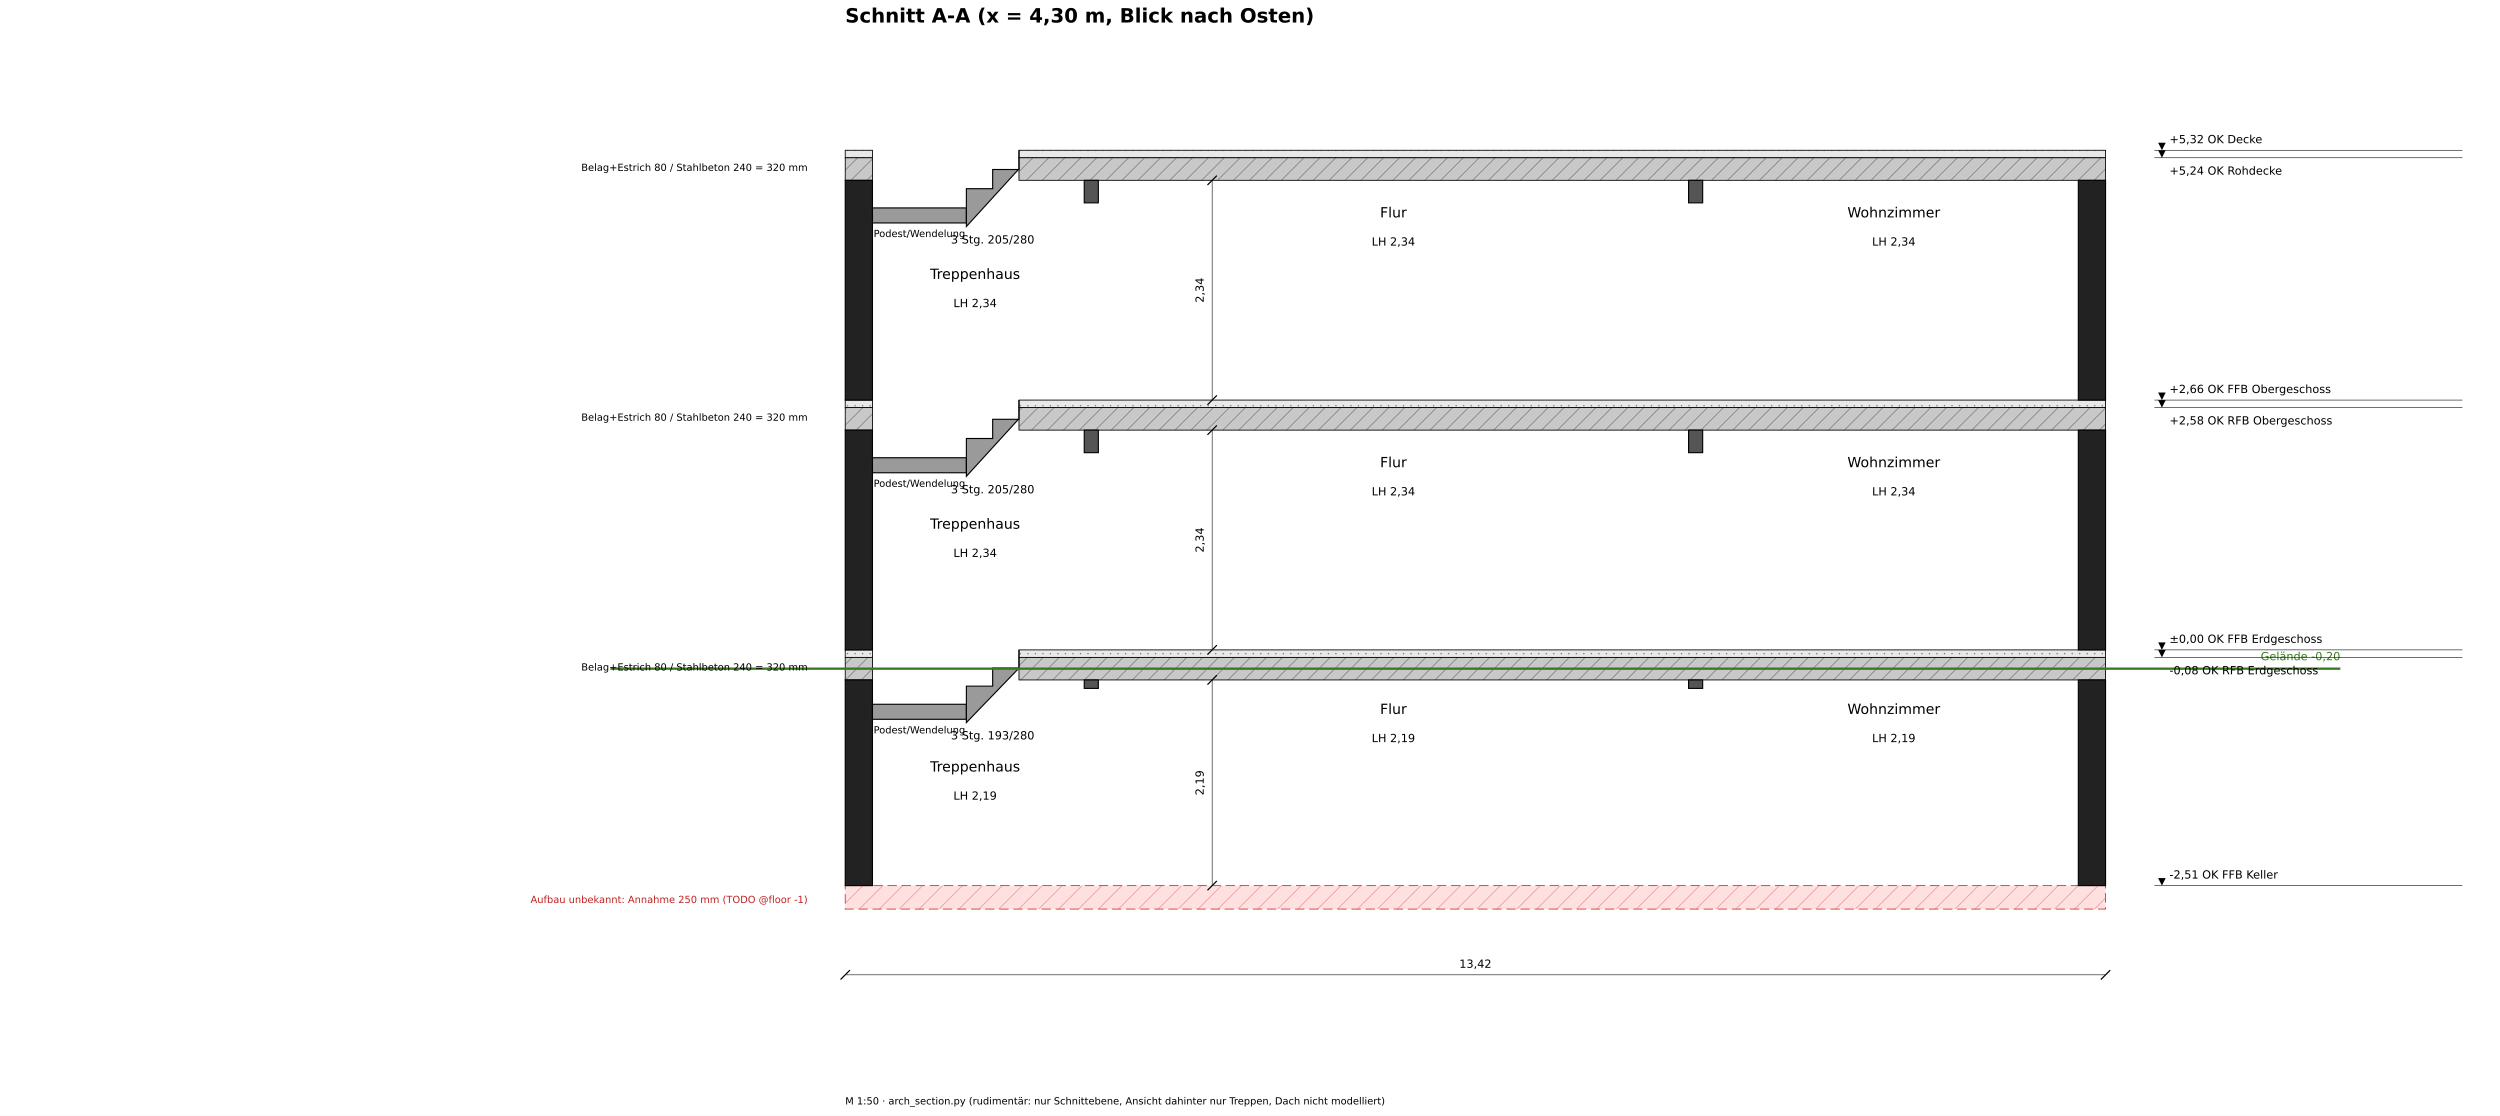
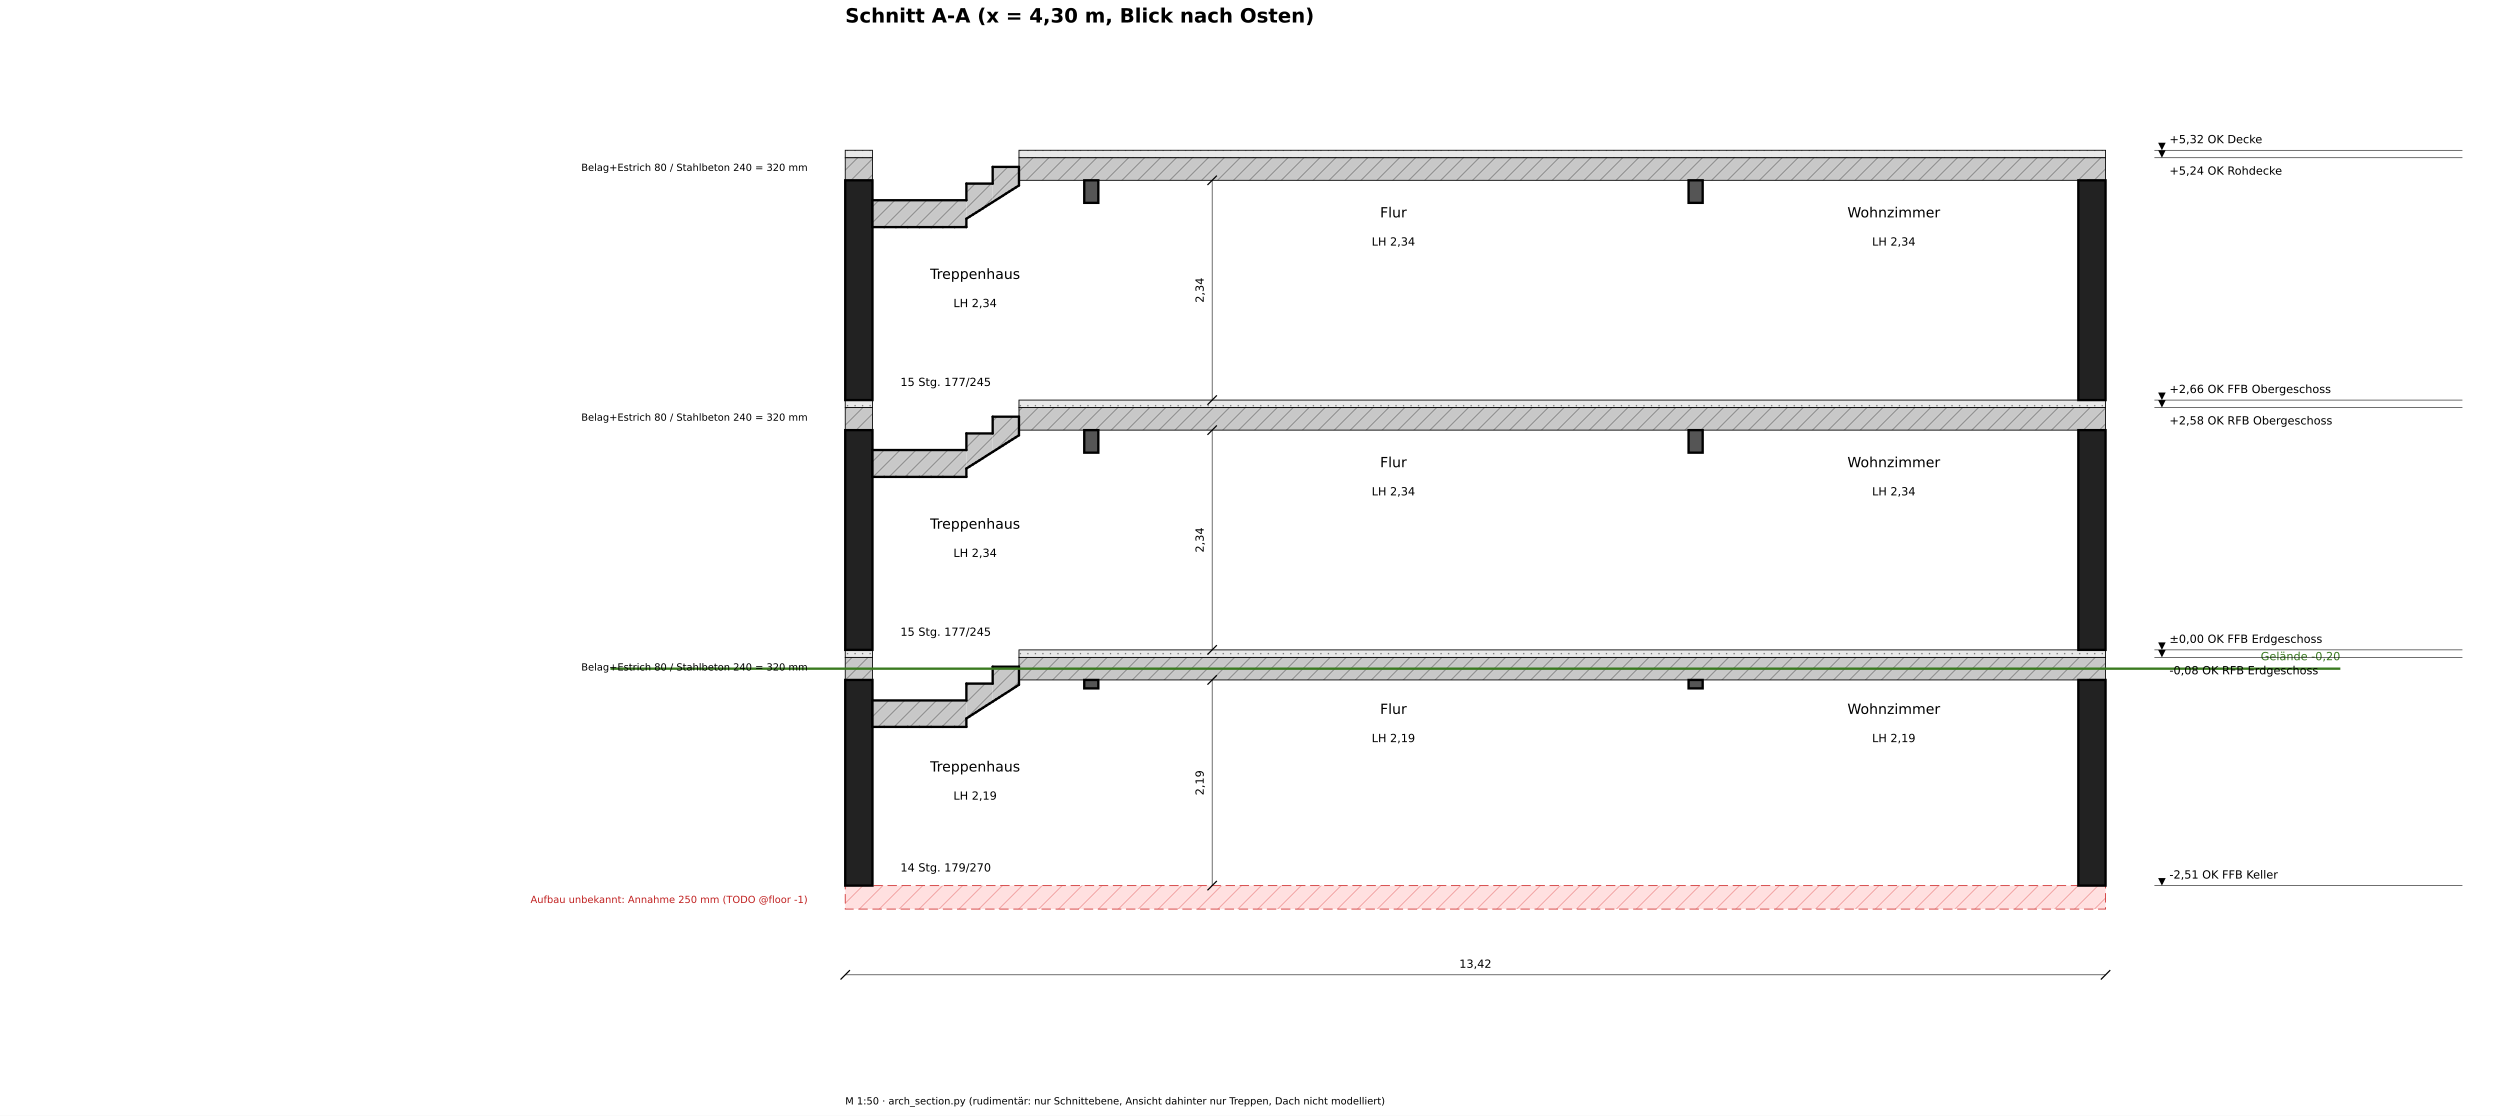
<svg xmlns="http://www.w3.org/2000/svg" width="532.4mm" height="237.6mm" viewBox="-9145 -6920 26620 11880" font-family="DejaVu Sans, sans-serif">
  <defs>
    <pattern id="concrete" patternUnits="userSpaceOnUse" width="120" height="120" patternTransform="rotate(45)">
      <rect width="120" height="120" fill="#c8c8c8" />
      <line x1="0" y1="0" x2="0" y2="120" stroke="#555" stroke-width="10" />
    </pattern>
    <pattern id="screed" patternUnits="userSpaceOnUse" width="80" height="80">
      <rect width="80" height="80" fill="#e8e8e8" />
      <circle cx="40" cy="40" r="8" fill="#777" />
    </pattern>
    <pattern id="insulation" patternUnits="userSpaceOnUse" width="120" height="60">
      <rect width="120" height="60" fill="#fff6d0" />
      <path d="M0 60 L30 0 L60 60 L90 0 L120 60" fill="none" stroke="#a08020" stroke-width="6" />
    </pattern>
    <pattern id="wood" patternUnits="userSpaceOnUse" width="200" height="40">
      <rect width="200" height="40" fill="#e9cf9f" />
      <line x1="0" y1="20" x2="200" y2="20" stroke="#8a6a30" stroke-width="5" />
    </pattern>
    <pattern id="plaster" patternUnits="userSpaceOnUse" width="50" height="50">
      <rect width="50" height="50" fill="#f7f7f7" />
    </pattern>
    <pattern id="todo" patternUnits="userSpaceOnUse" width="150" height="150" patternTransform="rotate(45)">
      <rect width="150" height="150" fill="#ffe0e0" />
      <line x1="0" y1="0" x2="0" y2="150" stroke="#e05050" stroke-width="8" />
    </pattern>
  </defs>
  <rect x="-9145.0" y="-6920" width="26620.0" height="11880" fill="white" />
  <rect x="-145" y="2510" width="13420" height="250" fill="url(#todo)" stroke="#d03030" stroke-width="9" stroke-dasharray="100 50" />
  <rect x="-145" y="0" width="290" height="80" fill="url(#screed)" stroke="#000" stroke-width="9" />
  <rect x="1705" y="0" width="11570" height="80" fill="url(#screed)" stroke="#000" stroke-width="9" />
  <rect x="-145" y="80" width="290" height="240" fill="url(#concrete)" stroke="#000" stroke-width="9" />
  <rect x="1705" y="80" width="11570" height="240" fill="url(#concrete)" stroke="#000" stroke-width="9" />
  <rect x="-145" y="-2660" width="290" height="80" fill="url(#screed)" stroke="#000" stroke-width="9" />
  <rect x="1705" y="-2660" width="11570" height="80" fill="url(#screed)" stroke="#000" stroke-width="9" />
  <rect x="-145" y="-2580" width="290" height="240" fill="url(#concrete)" stroke="#000" stroke-width="9" />
  <rect x="1705" y="-2580" width="11570" height="240" fill="url(#concrete)" stroke="#000" stroke-width="9" />
  <rect x="-145" y="-5320" width="290" height="80" fill="url(#screed)" stroke="#000" stroke-width="9" />
  <rect x="1705" y="-5320" width="11570" height="80" fill="url(#screed)" stroke="#000" stroke-width="9" />
  <rect x="-145" y="-5240" width="290" height="240" fill="url(#concrete)" stroke="#000" stroke-width="9" />
  <rect x="1705" y="-5240" width="11570" height="240" fill="url(#concrete)" stroke="#000" stroke-width="9" />
-   <rect x="-145" y="320" width="290" height="2190" fill="#222" stroke="#000" stroke-width="12" />
-   <rect x="2400" y="320" width="150" height="90" fill="#555" stroke="#000" stroke-width="12" />
-   <rect x="8835" y="320" width="150" height="90" fill="#555" stroke="#000" stroke-width="12" />
-   <rect x="12985" y="320" width="290" height="2190" fill="#222" stroke="#000" stroke-width="12" />
-   <rect x="-145" y="-2340" width="290" height="2340" fill="#222" stroke="#000" stroke-width="12" />
-   <rect x="2400" y="-2340" width="150" height="240" fill="#555" stroke="#000" stroke-width="12" />
-   <rect x="8835" y="-2340" width="150" height="240" fill="#555" stroke="#000" stroke-width="12" />
-   <rect x="12985" y="-2340" width="290" height="2340" fill="#222" stroke="#000" stroke-width="12" />
-   <rect x="-145" y="-5000" width="290" height="2340" fill="#222" stroke="#000" stroke-width="12" />
-   <rect x="2400" y="-5000" width="150" height="240" fill="#555" stroke="#000" stroke-width="12" />
-   <rect x="8835" y="-5000" width="150" height="240" fill="#555" stroke="#000" stroke-width="12" />
-   <rect x="12985" y="-5000" width="290" height="2340" fill="#222" stroke="#000" stroke-width="12" />
-   <rect x="145" y="579" width="1000" height="160" fill="#9a9a9a" stroke="#000" stroke-width="12" />
-   <text x="645" y="889" font-size="105" text-anchor="middle">Podest/Wendelung</text>
-   <polygon points="1145,579 1145,386 1425,386 1425,193 1705,193 1705,-0 1705,194 1145,774" fill="#9a9a9a" stroke="#000" stroke-width="12" />
-   <text x="1425" y="953" font-size="120" text-anchor="middle">3 Stg. 193/280</text>
-   <rect x="145" y="-2046" width="1000" height="160" fill="#9a9a9a" stroke="#000" stroke-width="12" />
-   <text x="645" y="-1736" font-size="105" text-anchor="middle">Podest/Wendelung</text>
-   <polygon points="1145,-2046 1145,-2251 1425,-2251 1425,-2455 1705,-2455 1705,-2660 1705,-2462 1145,-1848" fill="#9a9a9a" stroke="#000" stroke-width="12" />
-   <text x="1425" y="-1667" font-size="120" text-anchor="middle">3 Stg. 205/280</text>
-   <rect x="145" y="-4706" width="1000" height="160" fill="#9a9a9a" stroke="#000" stroke-width="12" />
-   <text x="645" y="-4396" font-size="105" text-anchor="middle">Podest/Wendelung</text>
-   <polygon points="1145,-4706 1145,-4911 1425,-4911 1425,-5115 1705,-5115 1705,-5320 1705,-5122 1145,-4508" fill="#9a9a9a" stroke="#000" stroke-width="12" />
-   <text x="1425" y="-4327" font-size="120" text-anchor="middle">3 Stg. 205/280</text>
+   <rect x="-145" y="320" width="290" height="2190" fill="#222" stroke="#000" stroke-width="25" />
+   <rect x="2400" y="320" width="150" height="90" fill="#555" stroke="#000" stroke-width="25" />
+   <rect x="8835" y="320" width="150" height="90" fill="#555" stroke="#000" stroke-width="25" />
+   <rect x="12985" y="320" width="290" height="2190" fill="#222" stroke="#000" stroke-width="25" />
+   <rect x="-145" y="-2340" width="290" height="2340" fill="#222" stroke="#000" stroke-width="25" />
+   <rect x="2400" y="-2340" width="150" height="240" fill="#555" stroke="#000" stroke-width="25" />
+   <rect x="8835" y="-2340" width="150" height="240" fill="#555" stroke="#000" stroke-width="25" />
+   <rect x="12985" y="-2340" width="290" height="2340" fill="#222" stroke="#000" stroke-width="25" />
+   <rect x="-145" y="-5000" width="290" height="2340" fill="#222" stroke="#000" stroke-width="25" />
+   <rect x="2400" y="-5000" width="150" height="240" fill="#555" stroke="#000" stroke-width="25" />
+   <rect x="8835" y="-5000" width="150" height="240" fill="#555" stroke="#000" stroke-width="25" />
+   <rect x="12985" y="-5000" width="290" height="2340" fill="#222" stroke="#000" stroke-width="25" />
+   <polygon points="145,538 1145,538 1145,820 1020,820 895,820 770,820 645,820 520,820 395,820 270,820 145,820" fill="url(#concrete)" stroke="none" />
+   <polygon points="1145,359 1425,359 1425,551 1390,573 1355,595 1320,618 1285,640 1250,663 1215,685 1180,708 1145,730" fill="url(#concrete)" stroke="none" />
+   <polygon points="1425,179 1705,179 1705,371 1670,394 1635,416 1600,439 1565,461 1530,483 1495,506 1460,528 1425,551" fill="url(#concrete)" stroke="none" />
+   <polygon points="145,-2128 1145,-2128 1145,-1842 1020,-1842 895,-1842 770,-1842 645,-1842 520,-1842 395,-1842 270,-1842 145,-1842" fill="url(#concrete)" stroke="none" />
+   <polygon points="1145,-2305 1425,-2305 1425,-2108 1390,-2086 1355,-2064 1320,-2041 1285,-2019 1250,-1997 1215,-1975 1180,-1953 1145,-1931" fill="url(#concrete)" stroke="none" />
+   <polygon points="1425,-2483 1705,-2483 1705,-2285 1670,-2263 1635,-2241 1600,-2219 1565,-2197 1530,-2174 1495,-2152 1460,-2130 1425,-2108" fill="url(#concrete)" stroke="none" />
+   <polygon points="145,-4788 1145,-4788 1145,-4502 1020,-4502 895,-4502 770,-4502 645,-4502 520,-4502 395,-4502 270,-4502 145,-4502" fill="url(#concrete)" stroke="none" />
+   <polygon points="1145,-4965 1425,-4965 1425,-4768 1390,-4746 1355,-4724 1320,-4701 1285,-4679 1250,-4657 1215,-4635 1180,-4613 1145,-4591" fill="url(#concrete)" stroke="none" />
+   <polygon points="1425,-5143 1705,-5143 1705,-4945 1670,-4923 1635,-4901 1600,-4879 1565,-4857 1530,-4834 1495,-4812 1460,-4790 1425,-4768" fill="url(#concrete)" stroke="none" />
+   <line x1="145" y1="538" x2="1145" y2="538" stroke="#000" stroke-width="25" stroke-linecap="round" />
+   <line x1="1145" y1="820" x2="1020" y2="820" stroke="#000" stroke-width="25" stroke-linecap="round" />
+   <line x1="1020" y1="820" x2="895" y2="820" stroke="#000" stroke-width="25" stroke-linecap="round" />
+   <line x1="895" y1="820" x2="770" y2="820" stroke="#000" stroke-width="25" stroke-linecap="round" />
+   <line x1="770" y1="820" x2="645" y2="820" stroke="#000" stroke-width="25" stroke-linecap="round" />
+   <line x1="645" y1="820" x2="520" y2="820" stroke="#000" stroke-width="25" stroke-linecap="round" />
+   <line x1="520" y1="820" x2="395" y2="820" stroke="#000" stroke-width="25" stroke-linecap="round" />
+   <line x1="395" y1="820" x2="270" y2="820" stroke="#000" stroke-width="25" stroke-linecap="round" />
+   <line x1="270" y1="820" x2="145" y2="820" stroke="#000" stroke-width="25" stroke-linecap="round" />
+   <line x1="1145" y1="359" x2="1425" y2="359" stroke="#000" stroke-width="25" stroke-linecap="round" />
+   <line x1="1425" y1="551" x2="1390" y2="573" stroke="#000" stroke-width="25" stroke-linecap="round" />
+   <line x1="1390" y1="573" x2="1355" y2="595" stroke="#000" stroke-width="25" stroke-linecap="round" />
+   <line x1="1355" y1="595" x2="1320" y2="618" stroke="#000" stroke-width="25" stroke-linecap="round" />
+   <line x1="1320" y1="618" x2="1285" y2="640" stroke="#000" stroke-width="25" stroke-linecap="round" />
+   <line x1="1285" y1="640" x2="1250" y2="663" stroke="#000" stroke-width="25" stroke-linecap="round" />
+   <line x1="1250" y1="663" x2="1215" y2="685" stroke="#000" stroke-width="25" stroke-linecap="round" />
+   <line x1="1215" y1="685" x2="1180" y2="708" stroke="#000" stroke-width="25" stroke-linecap="round" />
+   <line x1="1180" y1="708" x2="1145" y2="730" stroke="#000" stroke-width="25" stroke-linecap="round" />
+   <line x1="1425" y1="179" x2="1705" y2="179" stroke="#000" stroke-width="25" stroke-linecap="round" />
+   <line x1="1705" y1="371" x2="1670" y2="394" stroke="#000" stroke-width="25" stroke-linecap="round" />
+   <line x1="1670" y1="394" x2="1635" y2="416" stroke="#000" stroke-width="25" stroke-linecap="round" />
+   <line x1="1635" y1="416" x2="1600" y2="439" stroke="#000" stroke-width="25" stroke-linecap="round" />
+   <line x1="1600" y1="439" x2="1565" y2="461" stroke="#000" stroke-width="25" stroke-linecap="round" />
+   <line x1="1565" y1="461" x2="1530" y2="483" stroke="#000" stroke-width="25" stroke-linecap="round" />
+   <line x1="1530" y1="483" x2="1495" y2="506" stroke="#000" stroke-width="25" stroke-linecap="round" />
+   <line x1="1495" y1="506" x2="1460" y2="528" stroke="#000" stroke-width="25" stroke-linecap="round" />
+   <line x1="1460" y1="528" x2="1425" y2="551" stroke="#000" stroke-width="25" stroke-linecap="round" />
+   <line x1="1145" y1="820" x2="1145" y2="730" stroke="#000" stroke-width="25" stroke-linecap="round" />
+   <line x1="1145" y1="538" x2="1145" y2="359" stroke="#000" stroke-width="25" stroke-linecap="round" />
+   <line x1="145" y1="820" x2="145" y2="538" stroke="#000" stroke-width="25" stroke-linecap="round" />
+   <line x1="1425" y1="359" x2="1425" y2="179" stroke="#000" stroke-width="25" stroke-linecap="round" />
+   <line x1="1705" y1="371" x2="1705" y2="179" stroke="#000" stroke-width="25" stroke-linecap="round" />
+   <line x1="145" y1="-2128" x2="1145" y2="-2128" stroke="#000" stroke-width="25" stroke-linecap="round" />
+   <line x1="1145" y1="-1842" x2="1020" y2="-1842" stroke="#000" stroke-width="25" stroke-linecap="round" />
+   <line x1="1020" y1="-1842" x2="895" y2="-1842" stroke="#000" stroke-width="25" stroke-linecap="round" />
+   <line x1="895" y1="-1842" x2="770" y2="-1842" stroke="#000" stroke-width="25" stroke-linecap="round" />
+   <line x1="770" y1="-1842" x2="645" y2="-1842" stroke="#000" stroke-width="25" stroke-linecap="round" />
+   <line x1="645" y1="-1842" x2="520" y2="-1842" stroke="#000" stroke-width="25" stroke-linecap="round" />
+   <line x1="520" y1="-1842" x2="395" y2="-1842" stroke="#000" stroke-width="25" stroke-linecap="round" />
+   <line x1="395" y1="-1842" x2="270" y2="-1842" stroke="#000" stroke-width="25" stroke-linecap="round" />
+   <line x1="270" y1="-1842" x2="145" y2="-1842" stroke="#000" stroke-width="25" stroke-linecap="round" />
+   <line x1="1145" y1="-2305" x2="1425" y2="-2305" stroke="#000" stroke-width="25" stroke-linecap="round" />
+   <line x1="1425" y1="-2108" x2="1390" y2="-2086" stroke="#000" stroke-width="25" stroke-linecap="round" />
+   <line x1="1390" y1="-2086" x2="1355" y2="-2064" stroke="#000" stroke-width="25" stroke-linecap="round" />
+   <line x1="1355" y1="-2064" x2="1320" y2="-2041" stroke="#000" stroke-width="25" stroke-linecap="round" />
+   <line x1="1320" y1="-2041" x2="1285" y2="-2019" stroke="#000" stroke-width="25" stroke-linecap="round" />
+   <line x1="1285" y1="-2019" x2="1250" y2="-1997" stroke="#000" stroke-width="25" stroke-linecap="round" />
+   <line x1="1250" y1="-1997" x2="1215" y2="-1975" stroke="#000" stroke-width="25" stroke-linecap="round" />
+   <line x1="1215" y1="-1975" x2="1180" y2="-1953" stroke="#000" stroke-width="25" stroke-linecap="round" />
+   <line x1="1180" y1="-1953" x2="1145" y2="-1931" stroke="#000" stroke-width="25" stroke-linecap="round" />
+   <line x1="1425" y1="-2483" x2="1705" y2="-2483" stroke="#000" stroke-width="25" stroke-linecap="round" />
+   <line x1="1705" y1="-2285" x2="1670" y2="-2263" stroke="#000" stroke-width="25" stroke-linecap="round" />
+   <line x1="1670" y1="-2263" x2="1635" y2="-2241" stroke="#000" stroke-width="25" stroke-linecap="round" />
+   <line x1="1635" y1="-2241" x2="1600" y2="-2219" stroke="#000" stroke-width="25" stroke-linecap="round" />
+   <line x1="1600" y1="-2219" x2="1565" y2="-2197" stroke="#000" stroke-width="25" stroke-linecap="round" />
+   <line x1="1565" y1="-2197" x2="1530" y2="-2174" stroke="#000" stroke-width="25" stroke-linecap="round" />
+   <line x1="1530" y1="-2174" x2="1495" y2="-2152" stroke="#000" stroke-width="25" stroke-linecap="round" />
+   <line x1="1495" y1="-2152" x2="1460" y2="-2130" stroke="#000" stroke-width="25" stroke-linecap="round" />
+   <line x1="1460" y1="-2130" x2="1425" y2="-2108" stroke="#000" stroke-width="25" stroke-linecap="round" />
+   <line x1="1145" y1="-1842" x2="1145" y2="-1931" stroke="#000" stroke-width="25" stroke-linecap="round" />
+   <line x1="1145" y1="-2128" x2="1145" y2="-2305" stroke="#000" stroke-width="25" stroke-linecap="round" />
+   <line x1="145" y1="-1842" x2="145" y2="-2128" stroke="#000" stroke-width="25" stroke-linecap="round" />
+   <line x1="1425" y1="-2305" x2="1425" y2="-2483" stroke="#000" stroke-width="25" stroke-linecap="round" />
+   <line x1="1705" y1="-2285" x2="1705" y2="-2483" stroke="#000" stroke-width="25" stroke-linecap="round" />
+   <line x1="145" y1="-4788" x2="1145" y2="-4788" stroke="#000" stroke-width="25" stroke-linecap="round" />
+   <line x1="1145" y1="-4502" x2="1020" y2="-4502" stroke="#000" stroke-width="25" stroke-linecap="round" />
+   <line x1="1020" y1="-4502" x2="895" y2="-4502" stroke="#000" stroke-width="25" stroke-linecap="round" />
+   <line x1="895" y1="-4502" x2="770" y2="-4502" stroke="#000" stroke-width="25" stroke-linecap="round" />
+   <line x1="770" y1="-4502" x2="645" y2="-4502" stroke="#000" stroke-width="25" stroke-linecap="round" />
+   <line x1="645" y1="-4502" x2="520" y2="-4502" stroke="#000" stroke-width="25" stroke-linecap="round" />
+   <line x1="520" y1="-4502" x2="395" y2="-4502" stroke="#000" stroke-width="25" stroke-linecap="round" />
+   <line x1="395" y1="-4502" x2="270" y2="-4502" stroke="#000" stroke-width="25" stroke-linecap="round" />
+   <line x1="270" y1="-4502" x2="145" y2="-4502" stroke="#000" stroke-width="25" stroke-linecap="round" />
+   <line x1="1145" y1="-4965" x2="1425" y2="-4965" stroke="#000" stroke-width="25" stroke-linecap="round" />
+   <line x1="1425" y1="-4768" x2="1390" y2="-4746" stroke="#000" stroke-width="25" stroke-linecap="round" />
+   <line x1="1390" y1="-4746" x2="1355" y2="-4724" stroke="#000" stroke-width="25" stroke-linecap="round" />
+   <line x1="1355" y1="-4724" x2="1320" y2="-4701" stroke="#000" stroke-width="25" stroke-linecap="round" />
+   <line x1="1320" y1="-4701" x2="1285" y2="-4679" stroke="#000" stroke-width="25" stroke-linecap="round" />
+   <line x1="1285" y1="-4679" x2="1250" y2="-4657" stroke="#000" stroke-width="25" stroke-linecap="round" />
+   <line x1="1250" y1="-4657" x2="1215" y2="-4635" stroke="#000" stroke-width="25" stroke-linecap="round" />
+   <line x1="1215" y1="-4635" x2="1180" y2="-4613" stroke="#000" stroke-width="25" stroke-linecap="round" />
+   <line x1="1180" y1="-4613" x2="1145" y2="-4591" stroke="#000" stroke-width="25" stroke-linecap="round" />
+   <line x1="1425" y1="-5143" x2="1705" y2="-5143" stroke="#000" stroke-width="25" stroke-linecap="round" />
+   <line x1="1705" y1="-4945" x2="1670" y2="-4923" stroke="#000" stroke-width="25" stroke-linecap="round" />
+   <line x1="1670" y1="-4923" x2="1635" y2="-4901" stroke="#000" stroke-width="25" stroke-linecap="round" />
+   <line x1="1635" y1="-4901" x2="1600" y2="-4879" stroke="#000" stroke-width="25" stroke-linecap="round" />
+   <line x1="1600" y1="-4879" x2="1565" y2="-4857" stroke="#000" stroke-width="25" stroke-linecap="round" />
+   <line x1="1565" y1="-4857" x2="1530" y2="-4834" stroke="#000" stroke-width="25" stroke-linecap="round" />
+   <line x1="1530" y1="-4834" x2="1495" y2="-4812" stroke="#000" stroke-width="25" stroke-linecap="round" />
+   <line x1="1495" y1="-4812" x2="1460" y2="-4790" stroke="#000" stroke-width="25" stroke-linecap="round" />
+   <line x1="1460" y1="-4790" x2="1425" y2="-4768" stroke="#000" stroke-width="25" stroke-linecap="round" />
+   <line x1="1145" y1="-4502" x2="1145" y2="-4591" stroke="#000" stroke-width="25" stroke-linecap="round" />
+   <line x1="1145" y1="-4788" x2="1145" y2="-4965" stroke="#000" stroke-width="25" stroke-linecap="round" />
+   <line x1="145" y1="-4502" x2="145" y2="-4788" stroke="#000" stroke-width="25" stroke-linecap="round" />
+   <line x1="1425" y1="-4965" x2="1425" y2="-5143" stroke="#000" stroke-width="25" stroke-linecap="round" />
+   <line x1="1705" y1="-4945" x2="1705" y2="-5143" stroke="#000" stroke-width="25" stroke-linecap="round" />
+   <text x="925" y="2360" font-size="120" text-anchor="middle">14 Stg. 179/270</text>
+   <text x="925" y="-150" font-size="120" text-anchor="middle">15 Stg. 177/245</text>
+   <text x="925" y="-2810" font-size="120" text-anchor="middle">15 Stg. 177/245</text>
  <line x1="-2645" y1="200" x2="15775" y2="200" stroke="#3a7a20" stroke-width="25" />
  <text x="15775" y="110" font-size="120" text-anchor="end" fill="#3a7a20">Gelände -0,20</text>
  <text x="1238" y="1295" font-size="150" text-anchor="middle">Treppenhaus</text>
  <text x="1238" y="1595" font-size="120" text-anchor="middle">LH 2,19</text>
  <text x="5692" y="682" font-size="150" text-anchor="middle">Flur</text>
  <text x="5692" y="982" font-size="120" text-anchor="middle">LH 2,19</text>
  <text x="11020" y="682" font-size="150" text-anchor="middle">Wohnzimmer</text>
  <text x="11020" y="982" font-size="120" text-anchor="middle">LH 2,19</text>
  <text x="1238" y="-1290" font-size="150" text-anchor="middle">Treppenhaus</text>
  <text x="1238" y="-990" font-size="120" text-anchor="middle">LH 2,34</text>
  <text x="5692" y="-1945" font-size="150" text-anchor="middle">Flur</text>
  <text x="5692" y="-1645" font-size="120" text-anchor="middle">LH 2,34</text>
  <text x="11020" y="-1945" font-size="150" text-anchor="middle">Wohnzimmer</text>
  <text x="11020" y="-1645" font-size="120" text-anchor="middle">LH 2,34</text>
  <text x="1238" y="-3950" font-size="150" text-anchor="middle">Treppenhaus</text>
  <text x="1238" y="-3650" font-size="120" text-anchor="middle">LH 2,34</text>
  <text x="5692" y="-4605" font-size="150" text-anchor="middle">Flur</text>
  <text x="5692" y="-4305" font-size="120" text-anchor="middle">LH 2,34</text>
  <text x="11020" y="-4605" font-size="150" text-anchor="middle">Wohnzimmer</text>
  <text x="11020" y="-4305" font-size="120" text-anchor="middle">LH 2,34</text>
  <text x="-545" y="2695" font-size="105" text-anchor="end" fill="#c02020">Aufbau unbekannt: Annahme 250 mm (TODO @floor -1)</text>
  <text x="-545" y="220" font-size="105" text-anchor="end" fill="#000">Belag+Estrich 80 / Stahlbeton 240 = 320 mm</text>
  <text x="-545" y="-2440" font-size="105" text-anchor="end" fill="#000">Belag+Estrich 80 / Stahlbeton 240 = 320 mm</text>
  <text x="-545" y="-5100" font-size="105" text-anchor="end" fill="#000">Belag+Estrich 80 / Stahlbeton 240 = 320 mm</text>
  <path d="M13875 2510 l-40 -80 h80 z" fill="#000" />
  <line x1="13795" y1="2510" x2="17075" y2="2510" stroke="#000" stroke-width="6" />
  <text x="13955" y="2435" font-size="120">-2,51  OK FFB Keller</text>
  <path d="M13875 0 l-40 -80 h80 z" fill="#000" />
  <line x1="13795" y1="0" x2="17075" y2="0" stroke="#000" stroke-width="6" />
  <text x="13955" y="-75" font-size="120">±0,00  OK FFB Erdgeschoss</text>
  <path d="M13875 80 l-40 -80 h80 z" fill="#000" />
  <line x1="13795" y1="80" x2="17075" y2="80" stroke="#000" stroke-width="6" />
  <text x="13955" y="260" font-size="120">-0,08  OK RFB Erdgeschoss</text>
  <path d="M13875 -2660 l-40 -80 h80 z" fill="#000" />
  <line x1="13795" y1="-2660" x2="17075" y2="-2660" stroke="#000" stroke-width="6" />
  <text x="13955" y="-2735" font-size="120">+2,66  OK FFB Obergeschoss</text>
  <path d="M13875 -2580 l-40 -80 h80 z" fill="#000" />
  <line x1="13795" y1="-2580" x2="17075" y2="-2580" stroke="#000" stroke-width="6" />
  <text x="13955" y="-2400" font-size="120">+2,58  OK RFB Obergeschoss</text>
  <path d="M13875 -5320 l-40 -80 h80 z" fill="#000" />
  <line x1="13795" y1="-5320" x2="17075" y2="-5320" stroke="#000" stroke-width="6" />
  <text x="13955" y="-5395" font-size="120">+5,32  OK Decke</text>
  <path d="M13875 -5240 l-40 -80 h80 z" fill="#000" />
  <line x1="13795" y1="-5240" x2="17075" y2="-5240" stroke="#000" stroke-width="6" />
  <text x="13955" y="-5060" font-size="120">+5,24  OK Rohdecke</text>
  <line x1="3762" y1="2510" x2="3762" y2="320" stroke="#000" stroke-width="6" />
  <line x1="3712" y1="2560" x2="3812" y2="2460" stroke="#000" stroke-width="13" />
  <line x1="3712" y1="370" x2="3812" y2="270" stroke="#000" stroke-width="13" />
  <text x="3672" y="1415" font-size="120" text-anchor="middle" transform="rotate(-90 3672 1415)">2,19</text>
  <line x1="3762" y1="0" x2="3762" y2="-2340" stroke="#000" stroke-width="6" />
  <line x1="3712" y1="50" x2="3812" y2="-50" stroke="#000" stroke-width="13" />
  <line x1="3712" y1="-2290" x2="3812" y2="-2390" stroke="#000" stroke-width="13" />
  <text x="3672" y="-1170" font-size="120" text-anchor="middle" transform="rotate(-90 3672 -1170)">2,34</text>
  <line x1="3762" y1="-2660" x2="3762" y2="-5000" stroke="#000" stroke-width="6" />
  <line x1="3712" y1="-2610" x2="3812" y2="-2710" stroke="#000" stroke-width="13" />
  <line x1="3712" y1="-4950" x2="3812" y2="-5050" stroke="#000" stroke-width="13" />
  <text x="3672" y="-3830" font-size="120" text-anchor="middle" transform="rotate(-90 3672 -3830)">2,34</text>
  <line x1="-145" y1="3460" x2="13275" y2="3460" stroke="#000" stroke-width="6" />
  <line x1="-195" y1="3510" x2="-95" y2="3410" stroke="#000" stroke-width="13" />
  <line x1="13225" y1="3510" x2="13325" y2="3410" stroke="#000" stroke-width="13" />
  <text x="6565" y="3385" font-size="120" text-anchor="middle">13,42</text>
  <text x="-145" y="-6680" font-size="210" font-weight="bold">Schnitt A-A  (x = 4,30 m, Blick nach Osten)</text>
  <text x="-145" y="4840" font-size="105">M 1:50 · arch_section.py (rudimentär: nur Schnittebene, Ansicht dahinter nur Treppen, Dach nicht modelliert)</text>
</svg>
